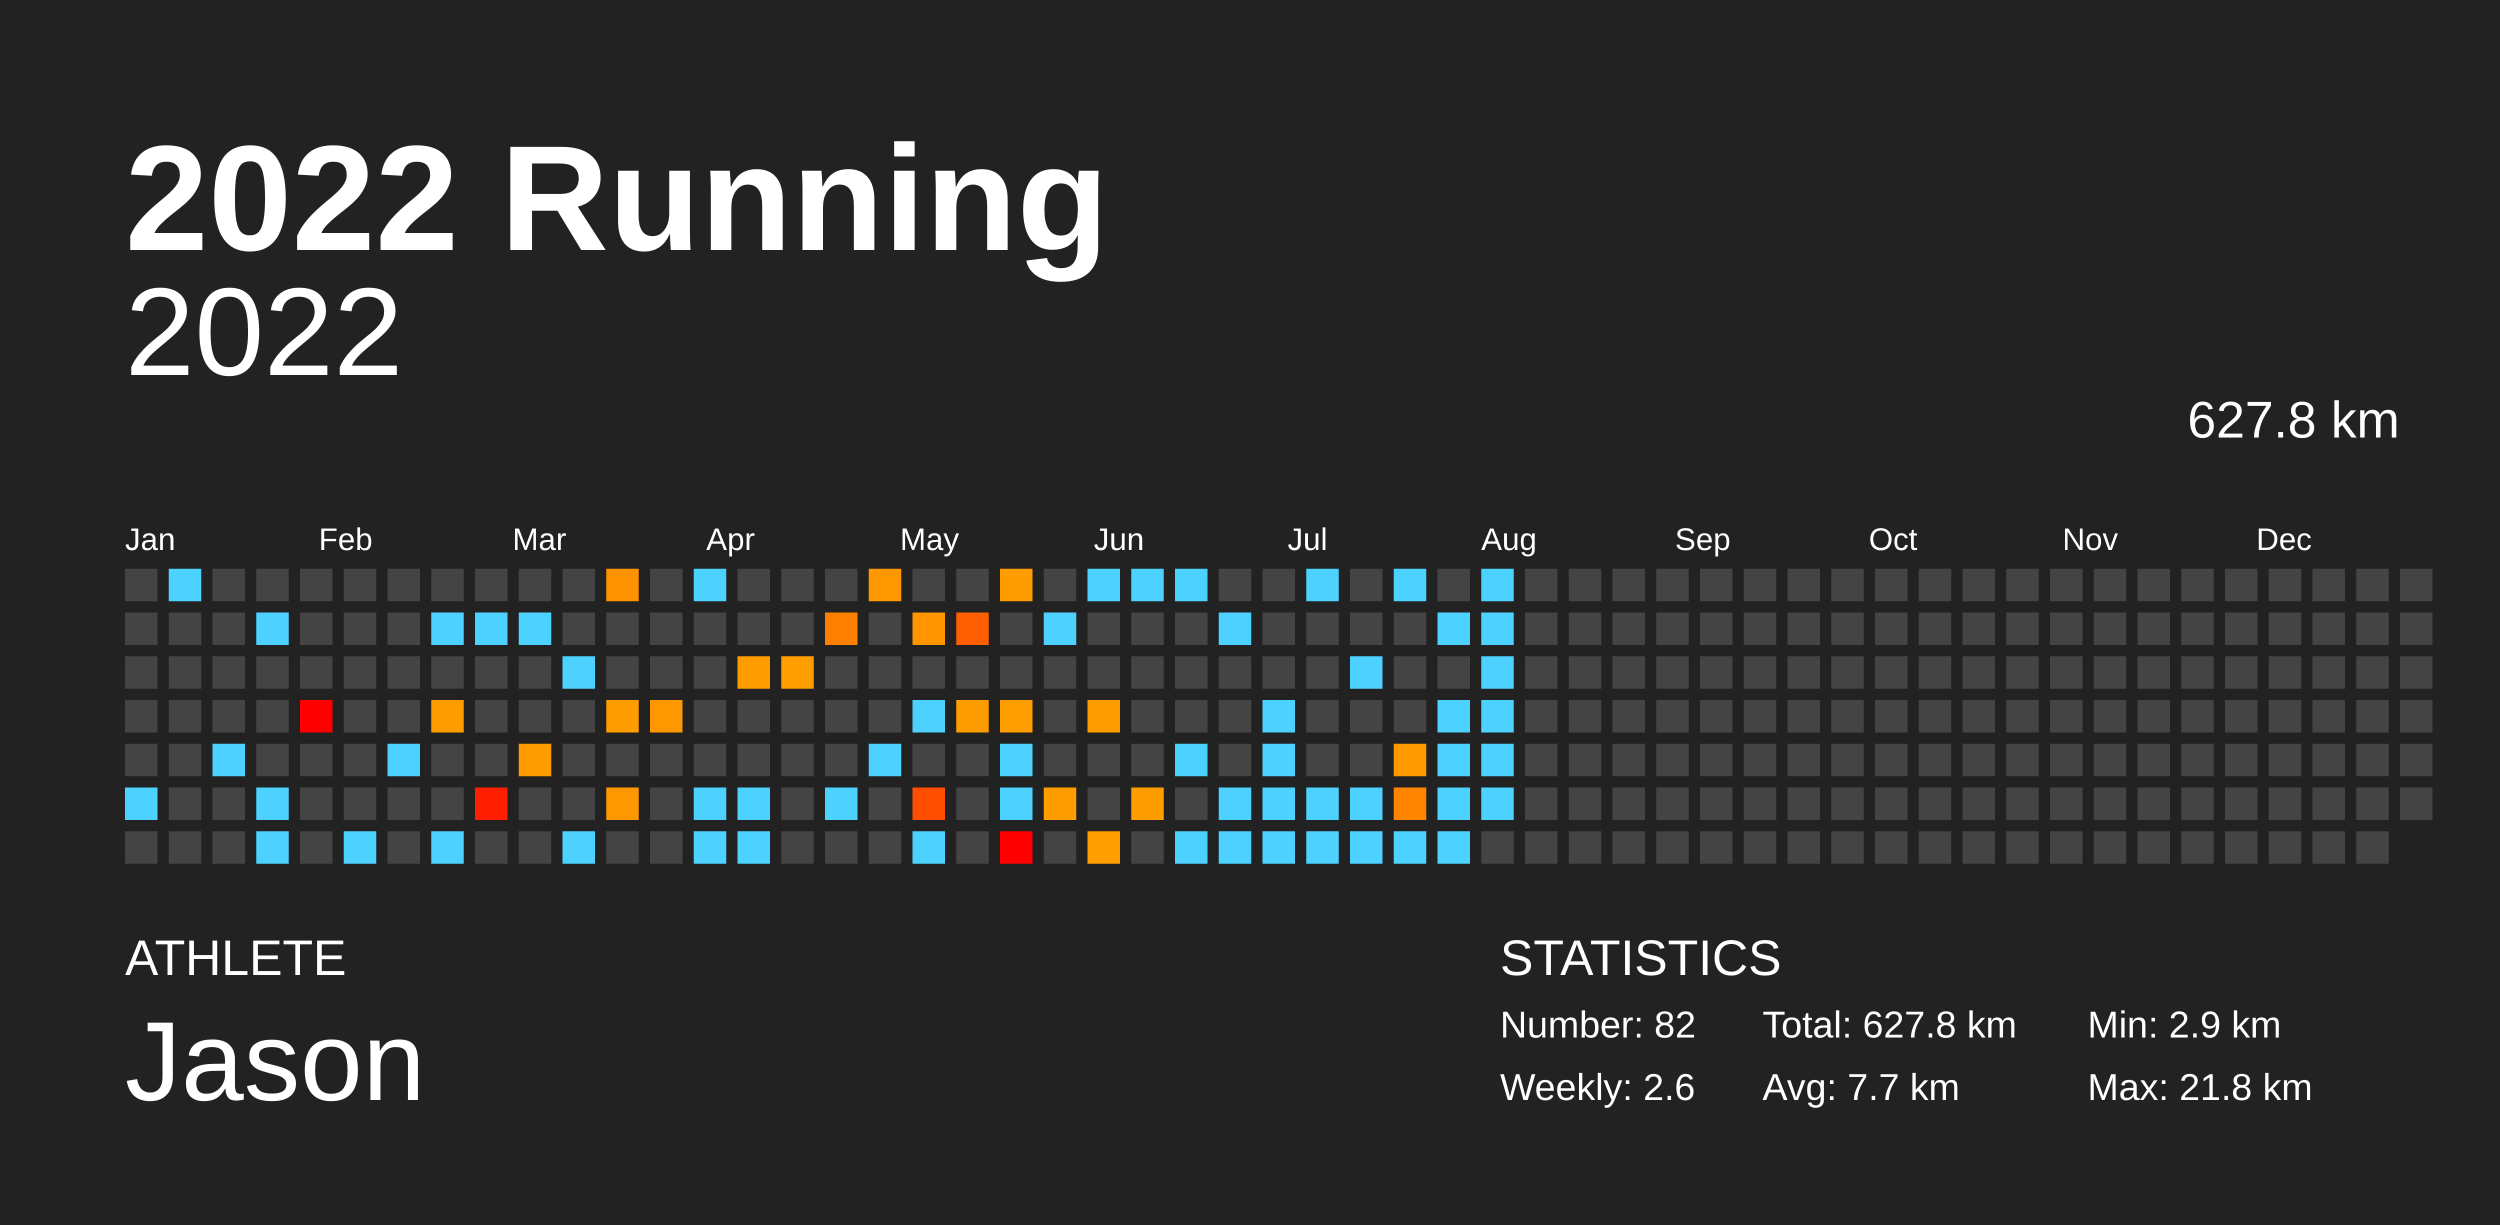
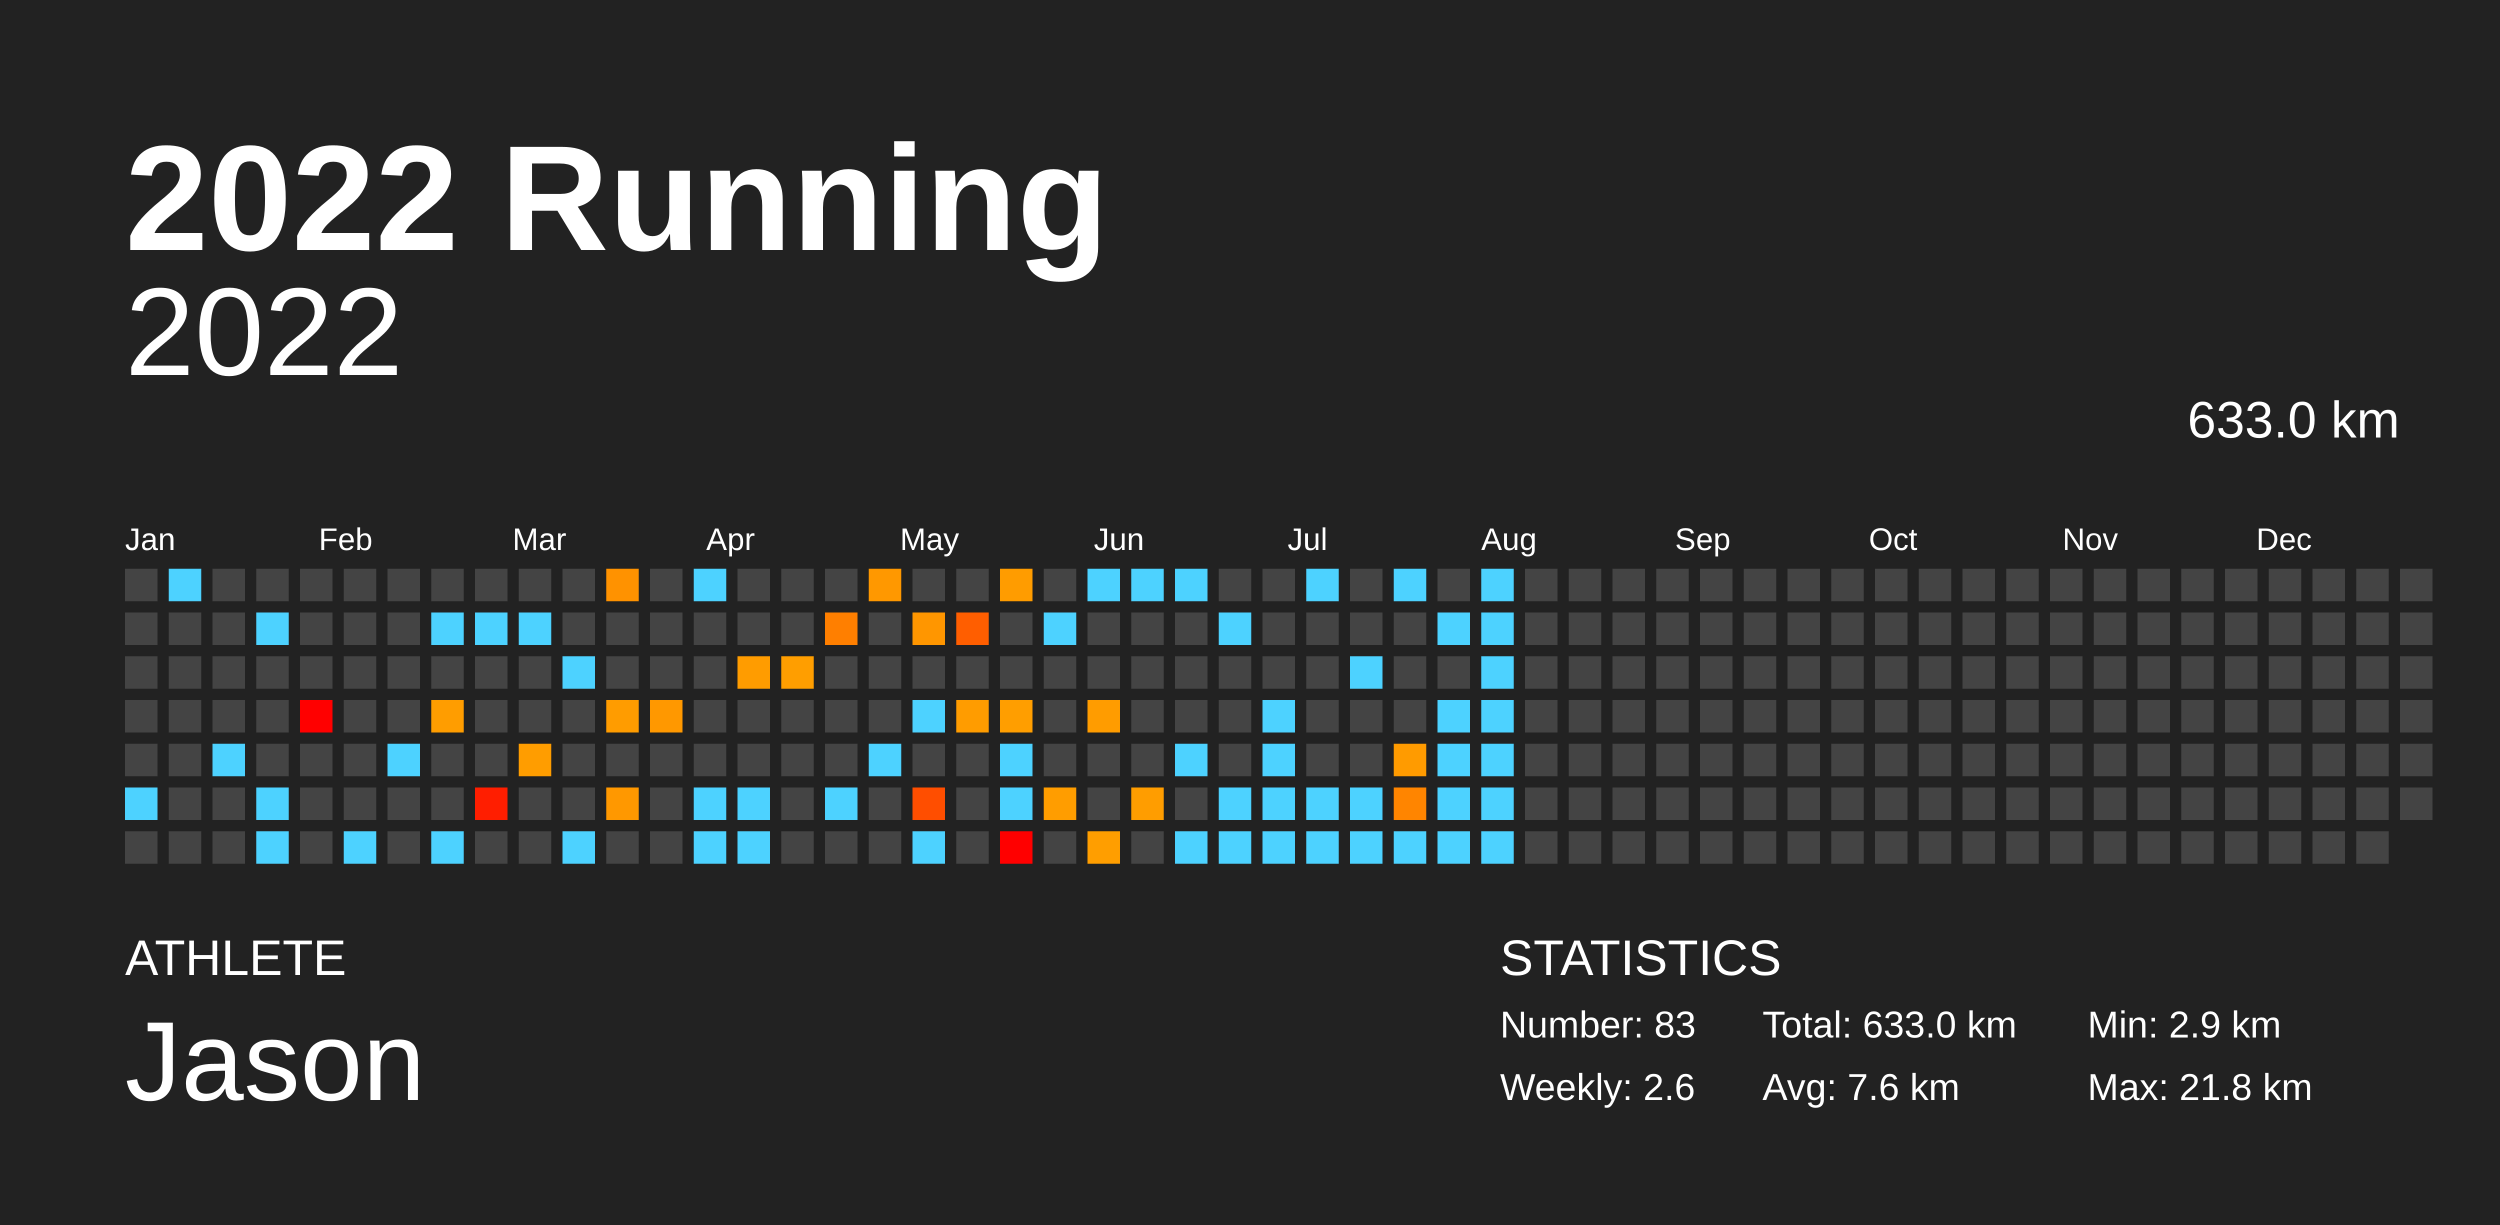
<svg xmlns="http://www.w3.org/2000/svg" baseProfile="full" height="98mm" version="1.1" viewBox="0,0,200,98" width="200mm">
  <defs />
  <rect fill="#222222" height="98" width="200" x="0" y="0" />
  <text fill="#FFFFFF" style="font-size:12px; font-family:Arial; font-weight:bold;" x="10" y="20">2022 Running</text>
  <text fill="#FFFFFF" style="font-size:4px; font-family:Arial" x="10" y="78">ATHLETE</text>
  <text fill="#FFFFFF" style="font-size:9px; font-family:Arial" x="10" y="88">Jason</text>
  <text fill="#FFFFFF" style="font-size:4px; font-family:Arial" x="120" y="78">STATISTICS</text>
-   <text fill="#FFFFFF" style="font-size:3px; font-family:Arial" x="120" y="83">Number: 82</text>
+   <text fill="#FFFFFF" style="font-size:3px; font-family:Arial" x="120" y="83">Number: 83</text>
  <text fill="#FFFFFF" style="font-size:3px; font-family:Arial" x="120" y="88">Weekly: 2.6</text>
-   <text fill="#FFFFFF" style="font-size:3px; font-family:Arial" x="141" y="83">Total: 627.8 km</text>
-   <text fill="#FFFFFF" style="font-size:3px; font-family:Arial" x="141" y="88">Avg: 7.7 km</text>
+   <text fill="#FFFFFF" style="font-size:3px; font-family:Arial" x="141" y="83">Total: 633.0 km</text>
+   <text fill="#FFFFFF" style="font-size:3px; font-family:Arial" x="141" y="88">Avg: 7.6 km</text>
  <text fill="#FFFFFF" style="font-size:3px; font-family:Arial" x="167" y="83">Min: 2.9 km</text>
  <text fill="#FFFFFF" style="font-size:3px; font-family:Arial" x="167" y="88">Max: 21.8 km</text>
  <text alignment-baseline="hanging" fill="#FFFFFF" style="font-size:10.0px; font-family:Arial;" x="10" y="30">2022</text>
-   <text alignment-baseline="hanging" fill="#FFFFFF" style="font-size:4.125px; font-family:Arial;" x="175" y="35">627.8 km</text>
+   <text alignment-baseline="hanging" fill="#FFFFFF" style="font-size:4.125px; font-family:Arial;" x="175" y="35">633.0 km</text>
  <text fill="#FFFFFF" style="font-size:2.5px; font-family:Arial" x="10.0" y="44">Jan</text>
  <text fill="#FFFFFF" style="font-size:2.5px; font-family:Arial" x="25.5" y="44">Feb</text>
  <text fill="#FFFFFF" style="font-size:2.5px; font-family:Arial" x="41.0" y="44">Mar</text>
  <text fill="#FFFFFF" style="font-size:2.5px; font-family:Arial" x="56.5" y="44">Apr</text>
  <text fill="#FFFFFF" style="font-size:2.5px; font-family:Arial" x="72.0" y="44">May</text>
  <text fill="#FFFFFF" style="font-size:2.5px; font-family:Arial" x="87.5" y="44">Jun</text>
  <text fill="#FFFFFF" style="font-size:2.5px; font-family:Arial" x="103.0" y="44">Jul</text>
  <text fill="#FFFFFF" style="font-size:2.5px; font-family:Arial" x="118.5" y="44">Aug</text>
  <text fill="#FFFFFF" style="font-size:2.5px; font-family:Arial" x="134.0" y="44">Sep</text>
  <text fill="#FFFFFF" style="font-size:2.5px; font-family:Arial" x="149.5" y="44">Oct</text>
  <text fill="#FFFFFF" style="font-size:2.5px; font-family:Arial" x="165.0" y="44">Nov</text>
  <text fill="#FFFFFF" style="font-size:2.5px; font-family:Arial" x="180.5" y="44">Dec</text>
  <rect fill="#444444" height="2.6" width="2.6" x="10.0" y="45.5" />
  <rect fill="#444444" height="2.6" width="2.6" x="10.0" y="49.0" />
  <rect fill="#444444" height="2.6" width="2.6" x="10.0" y="52.5" />
  <rect fill="#444444" height="2.6" width="2.6" x="10.0" y="56.0" />
  <rect fill="#444444" height="2.6" width="2.6" x="10.0" y="59.5" />
  <rect fill="#4dd2ff" height="2.6" width="2.6" x="10.0" y="63.0" />
  <rect fill="#444444" height="2.6" width="2.6" x="10.0" y="66.5" />
  <rect fill="#4dd2ff" height="2.6" width="2.6" x="13.5" y="45.5" />
  <rect fill="#444444" height="2.6" width="2.6" x="13.5" y="49.0" />
  <rect fill="#444444" height="2.6" width="2.6" x="13.5" y="52.5" />
  <rect fill="#444444" height="2.6" width="2.6" x="13.5" y="56.0" />
  <rect fill="#444444" height="2.6" width="2.6" x="13.5" y="59.5" />
  <rect fill="#444444" height="2.6" width="2.6" x="13.5" y="63.0" />
  <rect fill="#444444" height="2.6" width="2.6" x="13.5" y="66.5" />
  <rect fill="#444444" height="2.6" width="2.6" x="17.0" y="45.5" />
  <rect fill="#444444" height="2.6" width="2.6" x="17.0" y="49.0" />
  <rect fill="#444444" height="2.6" width="2.6" x="17.0" y="52.5" />
  <rect fill="#444444" height="2.6" width="2.6" x="17.0" y="56.0" />
  <rect fill="#4dd2ff" height="2.6" width="2.6" x="17.0" y="59.5" />
  <rect fill="#444444" height="2.6" width="2.6" x="17.0" y="63.0" />
  <rect fill="#444444" height="2.6" width="2.6" x="17.0" y="66.5" />
  <rect fill="#444444" height="2.6" width="2.6" x="20.5" y="45.5" />
  <rect fill="#4dd2ff" height="2.6" width="2.6" x="20.5" y="49.0" />
  <rect fill="#444444" height="2.6" width="2.6" x="20.5" y="52.5" />
  <rect fill="#444444" height="2.6" width="2.6" x="20.5" y="56.0" />
  <rect fill="#444444" height="2.6" width="2.6" x="20.5" y="59.5" />
  <rect fill="#4dd2ff" height="2.6" width="2.6" x="20.5" y="63.0" />
  <rect fill="#4dd2ff" height="2.6" width="2.6" x="20.5" y="66.5" />
  <rect fill="#444444" height="2.6" width="2.6" x="24.0" y="45.5" />
  <rect fill="#444444" height="2.6" width="2.6" x="24.0" y="49.0" />
  <rect fill="#444444" height="2.6" width="2.6" x="24.0" y="52.5" />
  <rect fill="red" height="2.6" width="2.6" x="24.0" y="56.0" />
  <rect fill="#444444" height="2.6" width="2.6" x="24.0" y="59.5" />
  <rect fill="#444444" height="2.6" width="2.6" x="24.0" y="63.0" />
  <rect fill="#444444" height="2.6" width="2.6" x="24.0" y="66.5" />
  <rect fill="#444444" height="2.6" width="2.6" x="27.5" y="45.5" />
  <rect fill="#444444" height="2.6" width="2.6" x="27.5" y="49.0" />
  <rect fill="#444444" height="2.6" width="2.6" x="27.5" y="52.5" />
  <rect fill="#444444" height="2.6" width="2.6" x="27.5" y="56.0" />
  <rect fill="#444444" height="2.6" width="2.6" x="27.5" y="59.5" />
  <rect fill="#444444" height="2.6" width="2.6" x="27.5" y="63.0" />
  <rect fill="#4dd2ff" height="2.6" width="2.6" x="27.5" y="66.5" />
  <rect fill="#444444" height="2.6" width="2.6" x="31.0" y="45.5" />
  <rect fill="#444444" height="2.6" width="2.6" x="31.0" y="49.0" />
  <rect fill="#444444" height="2.6" width="2.6" x="31.0" y="52.5" />
  <rect fill="#444444" height="2.6" width="2.6" x="31.0" y="56.0" />
  <rect fill="#4dd2ff" height="2.6" width="2.6" x="31.0" y="59.5" />
  <rect fill="#444444" height="2.6" width="2.6" x="31.0" y="63.0" />
  <rect fill="#444444" height="2.6" width="2.6" x="31.0" y="66.5" />
  <rect fill="#444444" height="2.6" width="2.6" x="34.5" y="45.5" />
  <rect fill="#4dd2ff" height="2.6" width="2.6" x="34.5" y="49.0" />
  <rect fill="#444444" height="2.6" width="2.6" x="34.5" y="52.5" />
  <rect fill="#ff9d00" height="2.6" width="2.6" x="34.5" y="56.0" />
  <rect fill="#444444" height="2.6" width="2.6" x="34.5" y="59.5" />
  <rect fill="#444444" height="2.6" width="2.6" x="34.5" y="63.0" />
  <rect fill="#4dd2ff" height="2.6" width="2.6" x="34.5" y="66.5" />
  <rect fill="#444444" height="2.6" width="2.6" x="38.0" y="45.5" />
  <rect fill="#4dd2ff" height="2.6" width="2.6" x="38.0" y="49.0" />
  <rect fill="#444444" height="2.6" width="2.6" x="38.0" y="52.5" />
  <rect fill="#444444" height="2.6" width="2.6" x="38.0" y="56.0" />
  <rect fill="#444444" height="2.6" width="2.6" x="38.0" y="59.5" />
  <rect fill="#ff1e00" height="2.6" width="2.6" x="38.0" y="63.0" />
  <rect fill="#444444" height="2.6" width="2.6" x="38.0" y="66.5" />
  <rect fill="#444444" height="2.6" width="2.6" x="41.5" y="45.5" />
  <rect fill="#4dd2ff" height="2.6" width="2.6" x="41.5" y="49.0" />
  <rect fill="#444444" height="2.6" width="2.6" x="41.5" y="52.5" />
  <rect fill="#444444" height="2.6" width="2.6" x="41.5" y="56.0" />
  <rect fill="#ff9d00" height="2.6" width="2.6" x="41.5" y="59.5" />
  <rect fill="#444444" height="2.6" width="2.6" x="41.5" y="63.0" />
  <rect fill="#444444" height="2.6" width="2.6" x="41.5" y="66.5" />
  <rect fill="#444444" height="2.6" width="2.6" x="45.0" y="45.5" />
  <rect fill="#444444" height="2.6" width="2.6" x="45.0" y="49.0" />
  <rect fill="#4dd2ff" height="2.6" width="2.6" x="45.0" y="52.5" />
  <rect fill="#444444" height="2.6" width="2.6" x="45.0" y="56.0" />
  <rect fill="#444444" height="2.6" width="2.6" x="45.0" y="59.5" />
  <rect fill="#444444" height="2.6" width="2.6" x="45.0" y="63.0" />
  <rect fill="#4dd2ff" height="2.6" width="2.6" x="45.0" y="66.5" />
  <rect fill="#ff9200" height="2.6" width="2.6" x="48.5" y="45.5" />
  <rect fill="#444444" height="2.6" width="2.6" x="48.5" y="49.0" />
  <rect fill="#444444" height="2.6" width="2.6" x="48.5" y="52.5" />
  <rect fill="#ff9c00" height="2.6" width="2.6" x="48.5" y="56.0" />
  <rect fill="#444444" height="2.6" width="2.6" x="48.5" y="59.5" />
  <rect fill="#ff9800" height="2.6" width="2.6" x="48.5" y="63.0" />
  <rect fill="#444444" height="2.6" width="2.6" x="48.5" y="66.5" />
  <rect fill="#444444" height="2.6" width="2.6" x="52.0" y="45.5" />
  <rect fill="#444444" height="2.6" width="2.6" x="52.0" y="49.0" />
  <rect fill="#444444" height="2.6" width="2.6" x="52.0" y="52.5" />
  <rect fill="#ff9800" height="2.6" width="2.6" x="52.0" y="56.0" />
  <rect fill="#444444" height="2.6" width="2.6" x="52.0" y="59.5" />
  <rect fill="#444444" height="2.6" width="2.6" x="52.0" y="63.0" />
  <rect fill="#444444" height="2.6" width="2.6" x="52.0" y="66.5" />
  <rect fill="#4dd2ff" height="2.6" width="2.6" x="55.5" y="45.5" />
  <rect fill="#444444" height="2.6" width="2.6" x="55.5" y="49.0" />
  <rect fill="#444444" height="2.6" width="2.6" x="55.5" y="52.5" />
  <rect fill="#444444" height="2.6" width="2.6" x="55.5" y="56.0" />
  <rect fill="#444444" height="2.6" width="2.6" x="55.5" y="59.5" />
  <rect fill="#4dd2ff" height="2.6" width="2.6" x="55.5" y="63.0" />
  <rect fill="#4dd2ff" height="2.6" width="2.6" x="55.5" y="66.5" />
  <rect fill="#444444" height="2.6" width="2.6" x="59.0" y="45.5" />
  <rect fill="#444444" height="2.6" width="2.6" x="59.0" y="49.0" />
  <rect fill="#ff9c00" height="2.6" width="2.6" x="59.0" y="52.5" />
  <rect fill="#444444" height="2.6" width="2.6" x="59.0" y="56.0" />
  <rect fill="#444444" height="2.6" width="2.6" x="59.0" y="59.5" />
  <rect fill="#4dd2ff" height="2.6" width="2.6" x="59.0" y="63.0" />
  <rect fill="#4dd2ff" height="2.6" width="2.6" x="59.0" y="66.5" />
  <rect fill="#444444" height="2.6" width="2.6" x="62.5" y="45.5" />
  <rect fill="#444444" height="2.6" width="2.6" x="62.5" y="49.0" />
  <rect fill="#ff9e00" height="2.6" width="2.6" x="62.5" y="52.5" />
  <rect fill="#444444" height="2.6" width="2.6" x="62.5" y="56.0" />
  <rect fill="#444444" height="2.6" width="2.6" x="62.5" y="59.5" />
  <rect fill="#444444" height="2.6" width="2.6" x="62.5" y="63.0" />
  <rect fill="#444444" height="2.6" width="2.6" x="62.5" y="66.5" />
  <rect fill="#444444" height="2.6" width="2.6" x="66.0" y="45.5" />
  <rect fill="#ff7f00" height="2.6" width="2.6" x="66.0" y="49.0" />
  <rect fill="#444444" height="2.6" width="2.6" x="66.0" y="52.5" />
  <rect fill="#444444" height="2.6" width="2.6" x="66.0" y="56.0" />
  <rect fill="#444444" height="2.6" width="2.6" x="66.0" y="59.5" />
  <rect fill="#4dd2ff" height="2.6" width="2.6" x="66.0" y="63.0" />
  <rect fill="#444444" height="2.6" width="2.6" x="66.0" y="66.5" />
  <rect fill="#ff9800" height="2.6" width="2.6" x="69.5" y="45.5" />
  <rect fill="#444444" height="2.6" width="2.6" x="69.5" y="49.0" />
  <rect fill="#444444" height="2.6" width="2.6" x="69.5" y="52.5" />
  <rect fill="#444444" height="2.6" width="2.6" x="69.5" y="56.0" />
  <rect fill="#4dd2ff" height="2.6" width="2.6" x="69.5" y="59.5" />
  <rect fill="#444444" height="2.6" width="2.6" x="69.5" y="63.0" />
  <rect fill="#444444" height="2.6" width="2.6" x="69.5" y="66.5" />
  <rect fill="#444444" height="2.6" width="2.6" x="73.0" y="45.5" />
  <rect fill="#ff9600" height="2.6" width="2.6" x="73.0" y="49.0" />
  <rect fill="#444444" height="2.6" width="2.6" x="73.0" y="52.5" />
  <rect fill="#4dd2ff" height="2.6" width="2.6" x="73.0" y="56.0" />
  <rect fill="#444444" height="2.6" width="2.6" x="73.0" y="59.5" />
  <rect fill="#ff4e00" height="2.6" width="2.6" x="73.0" y="63.0" />
  <rect fill="#4dd2ff" height="2.6" width="2.6" x="73.0" y="66.5" />
  <rect fill="#444444" height="2.6" width="2.6" x="76.5" y="45.5" />
  <rect fill="#ff5e00" height="2.6" width="2.6" x="76.5" y="49.0" />
  <rect fill="#444444" height="2.6" width="2.6" x="76.5" y="52.5" />
  <rect fill="#ff9c00" height="2.6" width="2.6" x="76.5" y="56.0" />
  <rect fill="#444444" height="2.6" width="2.6" x="76.5" y="59.5" />
  <rect fill="#444444" height="2.6" width="2.6" x="76.5" y="63.0" />
  <rect fill="#444444" height="2.6" width="2.6" x="76.5" y="66.5" />
  <rect fill="#ff9c00" height="2.6" width="2.6" x="80.0" y="45.5" />
  <rect fill="#444444" height="2.6" width="2.6" x="80.0" y="49.0" />
  <rect fill="#444444" height="2.6" width="2.6" x="80.0" y="52.5" />
  <rect fill="#ff9e00" height="2.6" width="2.6" x="80.0" y="56.0" />
  <rect fill="#4dd2ff" height="2.6" width="2.6" x="80.0" y="59.5" />
  <rect fill="#4dd2ff" height="2.6" width="2.6" x="80.0" y="63.0" />
  <rect fill="red" height="2.6" width="2.6" x="80.0" y="66.5" />
  <rect fill="#444444" height="2.6" width="2.6" x="83.5" y="45.5" />
  <rect fill="#4dd2ff" height="2.6" width="2.6" x="83.5" y="49.0" />
  <rect fill="#444444" height="2.6" width="2.6" x="83.5" y="52.5" />
  <rect fill="#444444" height="2.6" width="2.6" x="83.5" y="56.0" />
  <rect fill="#444444" height="2.6" width="2.6" x="83.5" y="59.5" />
  <rect fill="#ff9d00" height="2.6" width="2.6" x="83.5" y="63.0" />
  <rect fill="#444444" height="2.6" width="2.6" x="83.5" y="66.5" />
  <rect fill="#4dd2ff" height="2.6" width="2.6" x="87.0" y="45.5" />
  <rect fill="#444444" height="2.6" width="2.6" x="87.0" y="49.0" />
  <rect fill="#444444" height="2.6" width="2.6" x="87.0" y="52.5" />
  <rect fill="#ff9c00" height="2.6" width="2.6" x="87.0" y="56.0" />
  <rect fill="#444444" height="2.6" width="2.6" x="87.0" y="59.5" />
  <rect fill="#444444" height="2.6" width="2.6" x="87.0" y="63.0" />
  <rect fill="#ff9e00" height="2.6" width="2.6" x="87.0" y="66.5" />
  <rect fill="#4dd2ff" height="2.6" width="2.6" x="90.5" y="45.5" />
  <rect fill="#444444" height="2.6" width="2.6" x="90.5" y="49.0" />
  <rect fill="#444444" height="2.6" width="2.6" x="90.5" y="52.5" />
  <rect fill="#444444" height="2.6" width="2.6" x="90.5" y="56.0" />
  <rect fill="#444444" height="2.6" width="2.6" x="90.5" y="59.5" />
  <rect fill="#ff9d00" height="2.6" width="2.6" x="90.5" y="63.0" />
  <rect fill="#444444" height="2.6" width="2.6" x="90.5" y="66.5" />
  <rect fill="#4dd2ff" height="2.6" width="2.6" x="94.0" y="45.5" />
  <rect fill="#444444" height="2.6" width="2.6" x="94.0" y="49.0" />
  <rect fill="#444444" height="2.6" width="2.6" x="94.0" y="52.5" />
  <rect fill="#444444" height="2.6" width="2.6" x="94.0" y="56.0" />
  <rect fill="#4dd2ff" height="2.6" width="2.6" x="94.0" y="59.5" />
  <rect fill="#444444" height="2.6" width="2.6" x="94.0" y="63.0" />
  <rect fill="#4dd2ff" height="2.6" width="2.6" x="94.0" y="66.5" />
  <rect fill="#444444" height="2.6" width="2.6" x="97.5" y="45.5" />
  <rect fill="#4dd2ff" height="2.6" width="2.6" x="97.5" y="49.0" />
  <rect fill="#444444" height="2.6" width="2.6" x="97.5" y="52.5" />
  <rect fill="#444444" height="2.6" width="2.6" x="97.5" y="56.0" />
  <rect fill="#444444" height="2.6" width="2.6" x="97.5" y="59.5" />
  <rect fill="#4dd2ff" height="2.6" width="2.6" x="97.5" y="63.0" />
  <rect fill="#4dd2ff" height="2.6" width="2.6" x="97.5" y="66.5" />
  <rect fill="#444444" height="2.6" width="2.6" x="101.0" y="45.5" />
  <rect fill="#444444" height="2.6" width="2.6" x="101.0" y="49.0" />
  <rect fill="#444444" height="2.6" width="2.6" x="101.0" y="52.5" />
  <rect fill="#4dd2ff" height="2.6" width="2.6" x="101.0" y="56.0" />
  <rect fill="#4dd2ff" height="2.6" width="2.6" x="101.0" y="59.5" />
  <rect fill="#4dd2ff" height="2.6" width="2.6" x="101.0" y="63.0" />
  <rect fill="#4dd2ff" height="2.6" width="2.6" x="101.0" y="66.5" />
  <rect fill="#4dd2ff" height="2.6" width="2.6" x="104.5" y="45.5" />
  <rect fill="#444444" height="2.6" width="2.6" x="104.5" y="49.0" />
  <rect fill="#444444" height="2.6" width="2.6" x="104.5" y="52.5" />
  <rect fill="#444444" height="2.6" width="2.6" x="104.5" y="56.0" />
  <rect fill="#444444" height="2.6" width="2.6" x="104.5" y="59.5" />
  <rect fill="#4dd2ff" height="2.6" width="2.6" x="104.5" y="63.0" />
  <rect fill="#4dd2ff" height="2.6" width="2.6" x="104.5" y="66.5" />
  <rect fill="#444444" height="2.6" width="2.6" x="108.0" y="45.5" />
  <rect fill="#444444" height="2.6" width="2.6" x="108.0" y="49.0" />
  <rect fill="#4dd2ff" height="2.6" width="2.6" x="108.0" y="52.5" />
  <rect fill="#444444" height="2.6" width="2.6" x="108.0" y="56.0" />
  <rect fill="#444444" height="2.6" width="2.6" x="108.0" y="59.5" />
  <rect fill="#4dd2ff" height="2.6" width="2.6" x="108.0" y="63.0" />
  <rect fill="#4dd2ff" height="2.6" width="2.6" x="108.0" y="66.5" />
  <rect fill="#4dd2ff" height="2.6" width="2.6" x="111.5" y="45.5" />
  <rect fill="#444444" height="2.6" width="2.6" x="111.5" y="49.0" />
  <rect fill="#444444" height="2.6" width="2.6" x="111.5" y="52.5" />
  <rect fill="#444444" height="2.6" width="2.6" x="111.5" y="56.0" />
  <rect fill="#ff9b00" height="2.6" width="2.6" x="111.5" y="59.5" />
  <rect fill="#ff8500" height="2.6" width="2.6" x="111.5" y="63.0" />
  <rect fill="#4dd2ff" height="2.6" width="2.6" x="111.5" y="66.5" />
  <rect fill="#444444" height="2.6" width="2.6" x="115.0" y="45.5" />
  <rect fill="#4dd2ff" height="2.6" width="2.6" x="115.0" y="49.0" />
  <rect fill="#444444" height="2.6" width="2.6" x="115.0" y="52.5" />
  <rect fill="#4dd2ff" height="2.6" width="2.6" x="115.0" y="56.0" />
  <rect fill="#4dd2ff" height="2.6" width="2.6" x="115.0" y="59.5" />
  <rect fill="#4dd2ff" height="2.6" width="2.6" x="115.0" y="63.0" />
  <rect fill="#4dd2ff" height="2.6" width="2.6" x="115.0" y="66.5" />
  <rect fill="#4dd2ff" height="2.6" width="2.6" x="118.5" y="45.5" />
  <rect fill="#4dd2ff" height="2.6" width="2.6" x="118.5" y="49.0" />
  <rect fill="#4dd2ff" height="2.6" width="2.6" x="118.5" y="52.5" />
  <rect fill="#4dd2ff" height="2.6" width="2.6" x="118.5" y="56.0" />
  <rect fill="#4dd2ff" height="2.6" width="2.6" x="118.5" y="59.5" />
  <rect fill="#4dd2ff" height="2.6" width="2.6" x="118.5" y="63.0" />
-   <rect fill="#444444" height="2.6" width="2.6" x="118.5" y="66.5" />
+   <rect fill="#4dd2ff" height="2.6" width="2.6" x="118.5" y="66.5" />
  <rect fill="#444444" height="2.6" width="2.6" x="122.0" y="45.5" />
  <rect fill="#444444" height="2.6" width="2.6" x="122.0" y="49.0" />
  <rect fill="#444444" height="2.6" width="2.6" x="122.0" y="52.5" />
  <rect fill="#444444" height="2.6" width="2.6" x="122.0" y="56.0" />
  <rect fill="#444444" height="2.6" width="2.6" x="122.0" y="59.5" />
  <rect fill="#444444" height="2.6" width="2.6" x="122.0" y="63.0" />
  <rect fill="#444444" height="2.6" width="2.6" x="122.0" y="66.5" />
  <rect fill="#444444" height="2.6" width="2.6" x="125.5" y="45.5" />
  <rect fill="#444444" height="2.6" width="2.6" x="125.5" y="49.0" />
  <rect fill="#444444" height="2.6" width="2.6" x="125.5" y="52.5" />
  <rect fill="#444444" height="2.6" width="2.6" x="125.5" y="56.0" />
  <rect fill="#444444" height="2.6" width="2.6" x="125.5" y="59.5" />
  <rect fill="#444444" height="2.6" width="2.6" x="125.5" y="63.0" />
  <rect fill="#444444" height="2.6" width="2.6" x="125.5" y="66.5" />
  <rect fill="#444444" height="2.6" width="2.6" x="129.0" y="45.5" />
  <rect fill="#444444" height="2.6" width="2.6" x="129.0" y="49.0" />
  <rect fill="#444444" height="2.6" width="2.6" x="129.0" y="52.5" />
  <rect fill="#444444" height="2.6" width="2.6" x="129.0" y="56.0" />
  <rect fill="#444444" height="2.6" width="2.6" x="129.0" y="59.5" />
  <rect fill="#444444" height="2.6" width="2.6" x="129.0" y="63.0" />
  <rect fill="#444444" height="2.6" width="2.6" x="129.0" y="66.5" />
  <rect fill="#444444" height="2.6" width="2.6" x="132.5" y="45.5" />
  <rect fill="#444444" height="2.6" width="2.6" x="132.5" y="49.0" />
  <rect fill="#444444" height="2.6" width="2.6" x="132.5" y="52.5" />
  <rect fill="#444444" height="2.6" width="2.6" x="132.5" y="56.0" />
  <rect fill="#444444" height="2.6" width="2.6" x="132.5" y="59.5" />
  <rect fill="#444444" height="2.6" width="2.6" x="132.5" y="63.0" />
  <rect fill="#444444" height="2.6" width="2.6" x="132.5" y="66.5" />
  <rect fill="#444444" height="2.6" width="2.6" x="136.0" y="45.5" />
  <rect fill="#444444" height="2.6" width="2.6" x="136.0" y="49.0" />
  <rect fill="#444444" height="2.6" width="2.6" x="136.0" y="52.5" />
  <rect fill="#444444" height="2.6" width="2.6" x="136.0" y="56.0" />
  <rect fill="#444444" height="2.6" width="2.6" x="136.0" y="59.5" />
  <rect fill="#444444" height="2.6" width="2.6" x="136.0" y="63.0" />
  <rect fill="#444444" height="2.6" width="2.6" x="136.0" y="66.5" />
  <rect fill="#444444" height="2.6" width="2.6" x="139.5" y="45.5" />
  <rect fill="#444444" height="2.6" width="2.6" x="139.5" y="49.0" />
  <rect fill="#444444" height="2.6" width="2.6" x="139.5" y="52.5" />
  <rect fill="#444444" height="2.6" width="2.6" x="139.5" y="56.0" />
  <rect fill="#444444" height="2.6" width="2.6" x="139.5" y="59.5" />
  <rect fill="#444444" height="2.6" width="2.6" x="139.5" y="63.0" />
  <rect fill="#444444" height="2.6" width="2.6" x="139.5" y="66.5" />
  <rect fill="#444444" height="2.6" width="2.6" x="143.0" y="45.5" />
  <rect fill="#444444" height="2.6" width="2.6" x="143.0" y="49.0" />
  <rect fill="#444444" height="2.6" width="2.6" x="143.0" y="52.5" />
  <rect fill="#444444" height="2.6" width="2.6" x="143.0" y="56.0" />
  <rect fill="#444444" height="2.6" width="2.6" x="143.0" y="59.5" />
  <rect fill="#444444" height="2.6" width="2.6" x="143.0" y="63.0" />
  <rect fill="#444444" height="2.6" width="2.6" x="143.0" y="66.5" />
  <rect fill="#444444" height="2.6" width="2.6" x="146.5" y="45.5" />
  <rect fill="#444444" height="2.6" width="2.6" x="146.5" y="49.0" />
  <rect fill="#444444" height="2.6" width="2.6" x="146.5" y="52.5" />
  <rect fill="#444444" height="2.6" width="2.6" x="146.5" y="56.0" />
  <rect fill="#444444" height="2.6" width="2.6" x="146.5" y="59.5" />
  <rect fill="#444444" height="2.6" width="2.6" x="146.5" y="63.0" />
  <rect fill="#444444" height="2.6" width="2.6" x="146.5" y="66.5" />
  <rect fill="#444444" height="2.6" width="2.6" x="150.0" y="45.5" />
  <rect fill="#444444" height="2.6" width="2.6" x="150.0" y="49.0" />
  <rect fill="#444444" height="2.6" width="2.6" x="150.0" y="52.5" />
  <rect fill="#444444" height="2.6" width="2.6" x="150.0" y="56.0" />
  <rect fill="#444444" height="2.6" width="2.6" x="150.0" y="59.5" />
  <rect fill="#444444" height="2.6" width="2.6" x="150.0" y="63.0" />
  <rect fill="#444444" height="2.6" width="2.6" x="150.0" y="66.5" />
  <rect fill="#444444" height="2.6" width="2.6" x="153.5" y="45.5" />
  <rect fill="#444444" height="2.6" width="2.6" x="153.5" y="49.0" />
  <rect fill="#444444" height="2.6" width="2.6" x="153.5" y="52.5" />
  <rect fill="#444444" height="2.6" width="2.6" x="153.5" y="56.0" />
  <rect fill="#444444" height="2.6" width="2.6" x="153.5" y="59.5" />
  <rect fill="#444444" height="2.6" width="2.6" x="153.5" y="63.0" />
  <rect fill="#444444" height="2.6" width="2.6" x="153.5" y="66.5" />
  <rect fill="#444444" height="2.6" width="2.6" x="157.0" y="45.5" />
  <rect fill="#444444" height="2.6" width="2.6" x="157.0" y="49.0" />
  <rect fill="#444444" height="2.6" width="2.6" x="157.0" y="52.5" />
  <rect fill="#444444" height="2.6" width="2.6" x="157.0" y="56.0" />
  <rect fill="#444444" height="2.6" width="2.6" x="157.0" y="59.5" />
  <rect fill="#444444" height="2.6" width="2.6" x="157.0" y="63.0" />
  <rect fill="#444444" height="2.6" width="2.6" x="157.0" y="66.5" />
  <rect fill="#444444" height="2.6" width="2.6" x="160.5" y="45.5" />
  <rect fill="#444444" height="2.6" width="2.6" x="160.5" y="49.0" />
  <rect fill="#444444" height="2.6" width="2.6" x="160.5" y="52.5" />
  <rect fill="#444444" height="2.6" width="2.6" x="160.5" y="56.0" />
  <rect fill="#444444" height="2.6" width="2.6" x="160.5" y="59.5" />
  <rect fill="#444444" height="2.6" width="2.6" x="160.5" y="63.0" />
  <rect fill="#444444" height="2.6" width="2.6" x="160.5" y="66.5" />
  <rect fill="#444444" height="2.6" width="2.6" x="164.0" y="45.5" />
  <rect fill="#444444" height="2.6" width="2.6" x="164.0" y="49.0" />
  <rect fill="#444444" height="2.6" width="2.6" x="164.0" y="52.5" />
  <rect fill="#444444" height="2.6" width="2.6" x="164.0" y="56.0" />
  <rect fill="#444444" height="2.6" width="2.6" x="164.0" y="59.5" />
  <rect fill="#444444" height="2.6" width="2.6" x="164.0" y="63.0" />
  <rect fill="#444444" height="2.6" width="2.6" x="164.0" y="66.5" />
  <rect fill="#444444" height="2.6" width="2.6" x="167.5" y="45.5" />
  <rect fill="#444444" height="2.6" width="2.6" x="167.5" y="49.0" />
  <rect fill="#444444" height="2.6" width="2.6" x="167.5" y="52.5" />
  <rect fill="#444444" height="2.6" width="2.6" x="167.5" y="56.0" />
  <rect fill="#444444" height="2.6" width="2.6" x="167.5" y="59.5" />
  <rect fill="#444444" height="2.6" width="2.6" x="167.5" y="63.0" />
  <rect fill="#444444" height="2.6" width="2.6" x="167.5" y="66.5" />
  <rect fill="#444444" height="2.6" width="2.6" x="171.0" y="45.5" />
  <rect fill="#444444" height="2.6" width="2.6" x="171.0" y="49.0" />
  <rect fill="#444444" height="2.6" width="2.6" x="171.0" y="52.5" />
  <rect fill="#444444" height="2.6" width="2.6" x="171.0" y="56.0" />
  <rect fill="#444444" height="2.6" width="2.6" x="171.0" y="59.5" />
  <rect fill="#444444" height="2.6" width="2.6" x="171.0" y="63.0" />
  <rect fill="#444444" height="2.6" width="2.6" x="171.0" y="66.5" />
  <rect fill="#444444" height="2.6" width="2.6" x="174.5" y="45.5" />
  <rect fill="#444444" height="2.6" width="2.6" x="174.5" y="49.0" />
  <rect fill="#444444" height="2.6" width="2.6" x="174.5" y="52.5" />
  <rect fill="#444444" height="2.6" width="2.6" x="174.5" y="56.0" />
  <rect fill="#444444" height="2.6" width="2.6" x="174.5" y="59.5" />
  <rect fill="#444444" height="2.6" width="2.6" x="174.5" y="63.0" />
  <rect fill="#444444" height="2.6" width="2.6" x="174.5" y="66.5" />
  <rect fill="#444444" height="2.6" width="2.6" x="178.0" y="45.5" />
  <rect fill="#444444" height="2.6" width="2.6" x="178.0" y="49.0" />
  <rect fill="#444444" height="2.6" width="2.6" x="178.0" y="52.5" />
  <rect fill="#444444" height="2.6" width="2.6" x="178.0" y="56.0" />
  <rect fill="#444444" height="2.6" width="2.6" x="178.0" y="59.5" />
  <rect fill="#444444" height="2.6" width="2.6" x="178.0" y="63.0" />
  <rect fill="#444444" height="2.6" width="2.6" x="178.0" y="66.5" />
  <rect fill="#444444" height="2.6" width="2.6" x="181.5" y="45.5" />
  <rect fill="#444444" height="2.6" width="2.6" x="181.5" y="49.0" />
  <rect fill="#444444" height="2.6" width="2.6" x="181.5" y="52.5" />
  <rect fill="#444444" height="2.6" width="2.6" x="181.5" y="56.0" />
  <rect fill="#444444" height="2.6" width="2.6" x="181.5" y="59.5" />
  <rect fill="#444444" height="2.6" width="2.6" x="181.5" y="63.0" />
  <rect fill="#444444" height="2.6" width="2.6" x="181.5" y="66.5" />
  <rect fill="#444444" height="2.6" width="2.6" x="185.0" y="45.5" />
  <rect fill="#444444" height="2.6" width="2.6" x="185.0" y="49.0" />
  <rect fill="#444444" height="2.6" width="2.6" x="185.0" y="52.5" />
  <rect fill="#444444" height="2.6" width="2.6" x="185.0" y="56.0" />
  <rect fill="#444444" height="2.6" width="2.6" x="185.0" y="59.5" />
  <rect fill="#444444" height="2.6" width="2.6" x="185.0" y="63.0" />
  <rect fill="#444444" height="2.6" width="2.6" x="185.0" y="66.5" />
  <rect fill="#444444" height="2.6" width="2.6" x="188.5" y="45.5" />
  <rect fill="#444444" height="2.6" width="2.6" x="188.5" y="49.0" />
  <rect fill="#444444" height="2.6" width="2.6" x="188.5" y="52.5" />
  <rect fill="#444444" height="2.6" width="2.6" x="188.5" y="56.0" />
  <rect fill="#444444" height="2.6" width="2.6" x="188.5" y="59.5" />
  <rect fill="#444444" height="2.6" width="2.6" x="188.5" y="63.0" />
  <rect fill="#444444" height="2.6" width="2.6" x="188.5" y="66.5" />
  <rect fill="#444444" height="2.6" width="2.6" x="192.0" y="45.5" />
  <rect fill="#444444" height="2.6" width="2.6" x="192.0" y="49.0" />
  <rect fill="#444444" height="2.6" width="2.6" x="192.0" y="52.5" />
  <rect fill="#444444" height="2.6" width="2.6" x="192.0" y="56.0" />
  <rect fill="#444444" height="2.6" width="2.6" x="192.0" y="59.5" />
  <rect fill="#444444" height="2.6" width="2.6" x="192.0" y="63.0" />
</svg>
